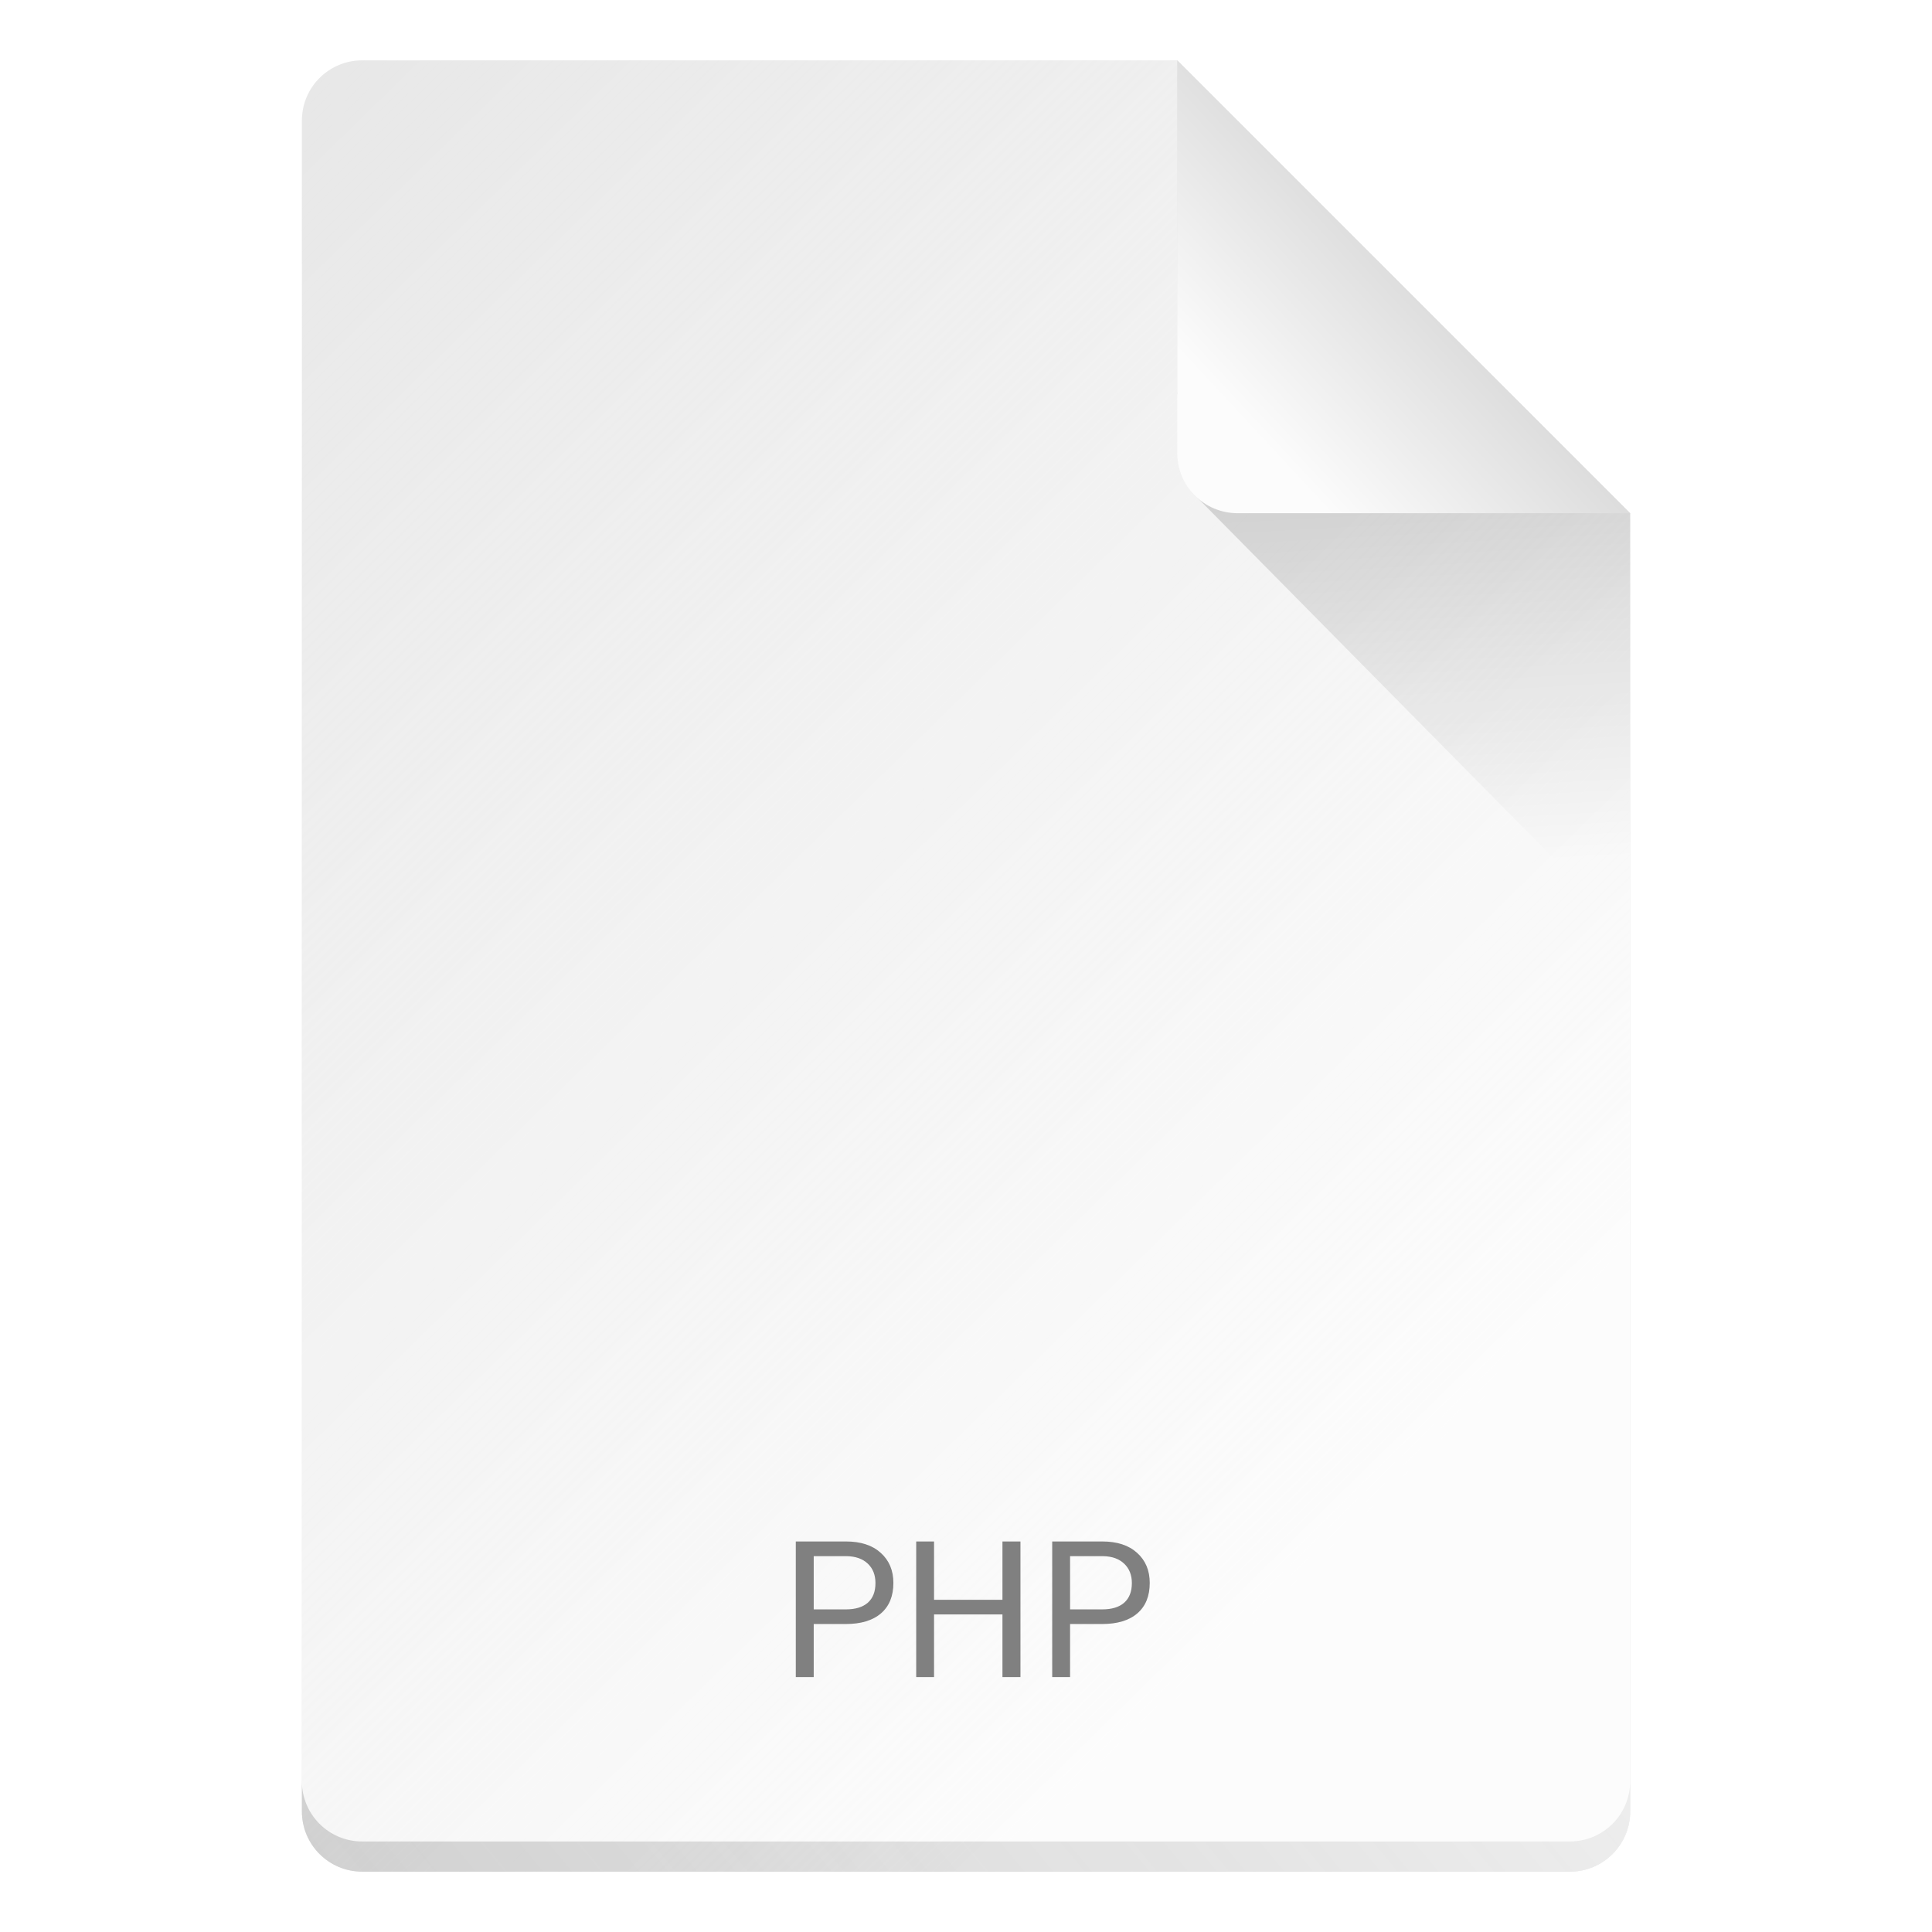
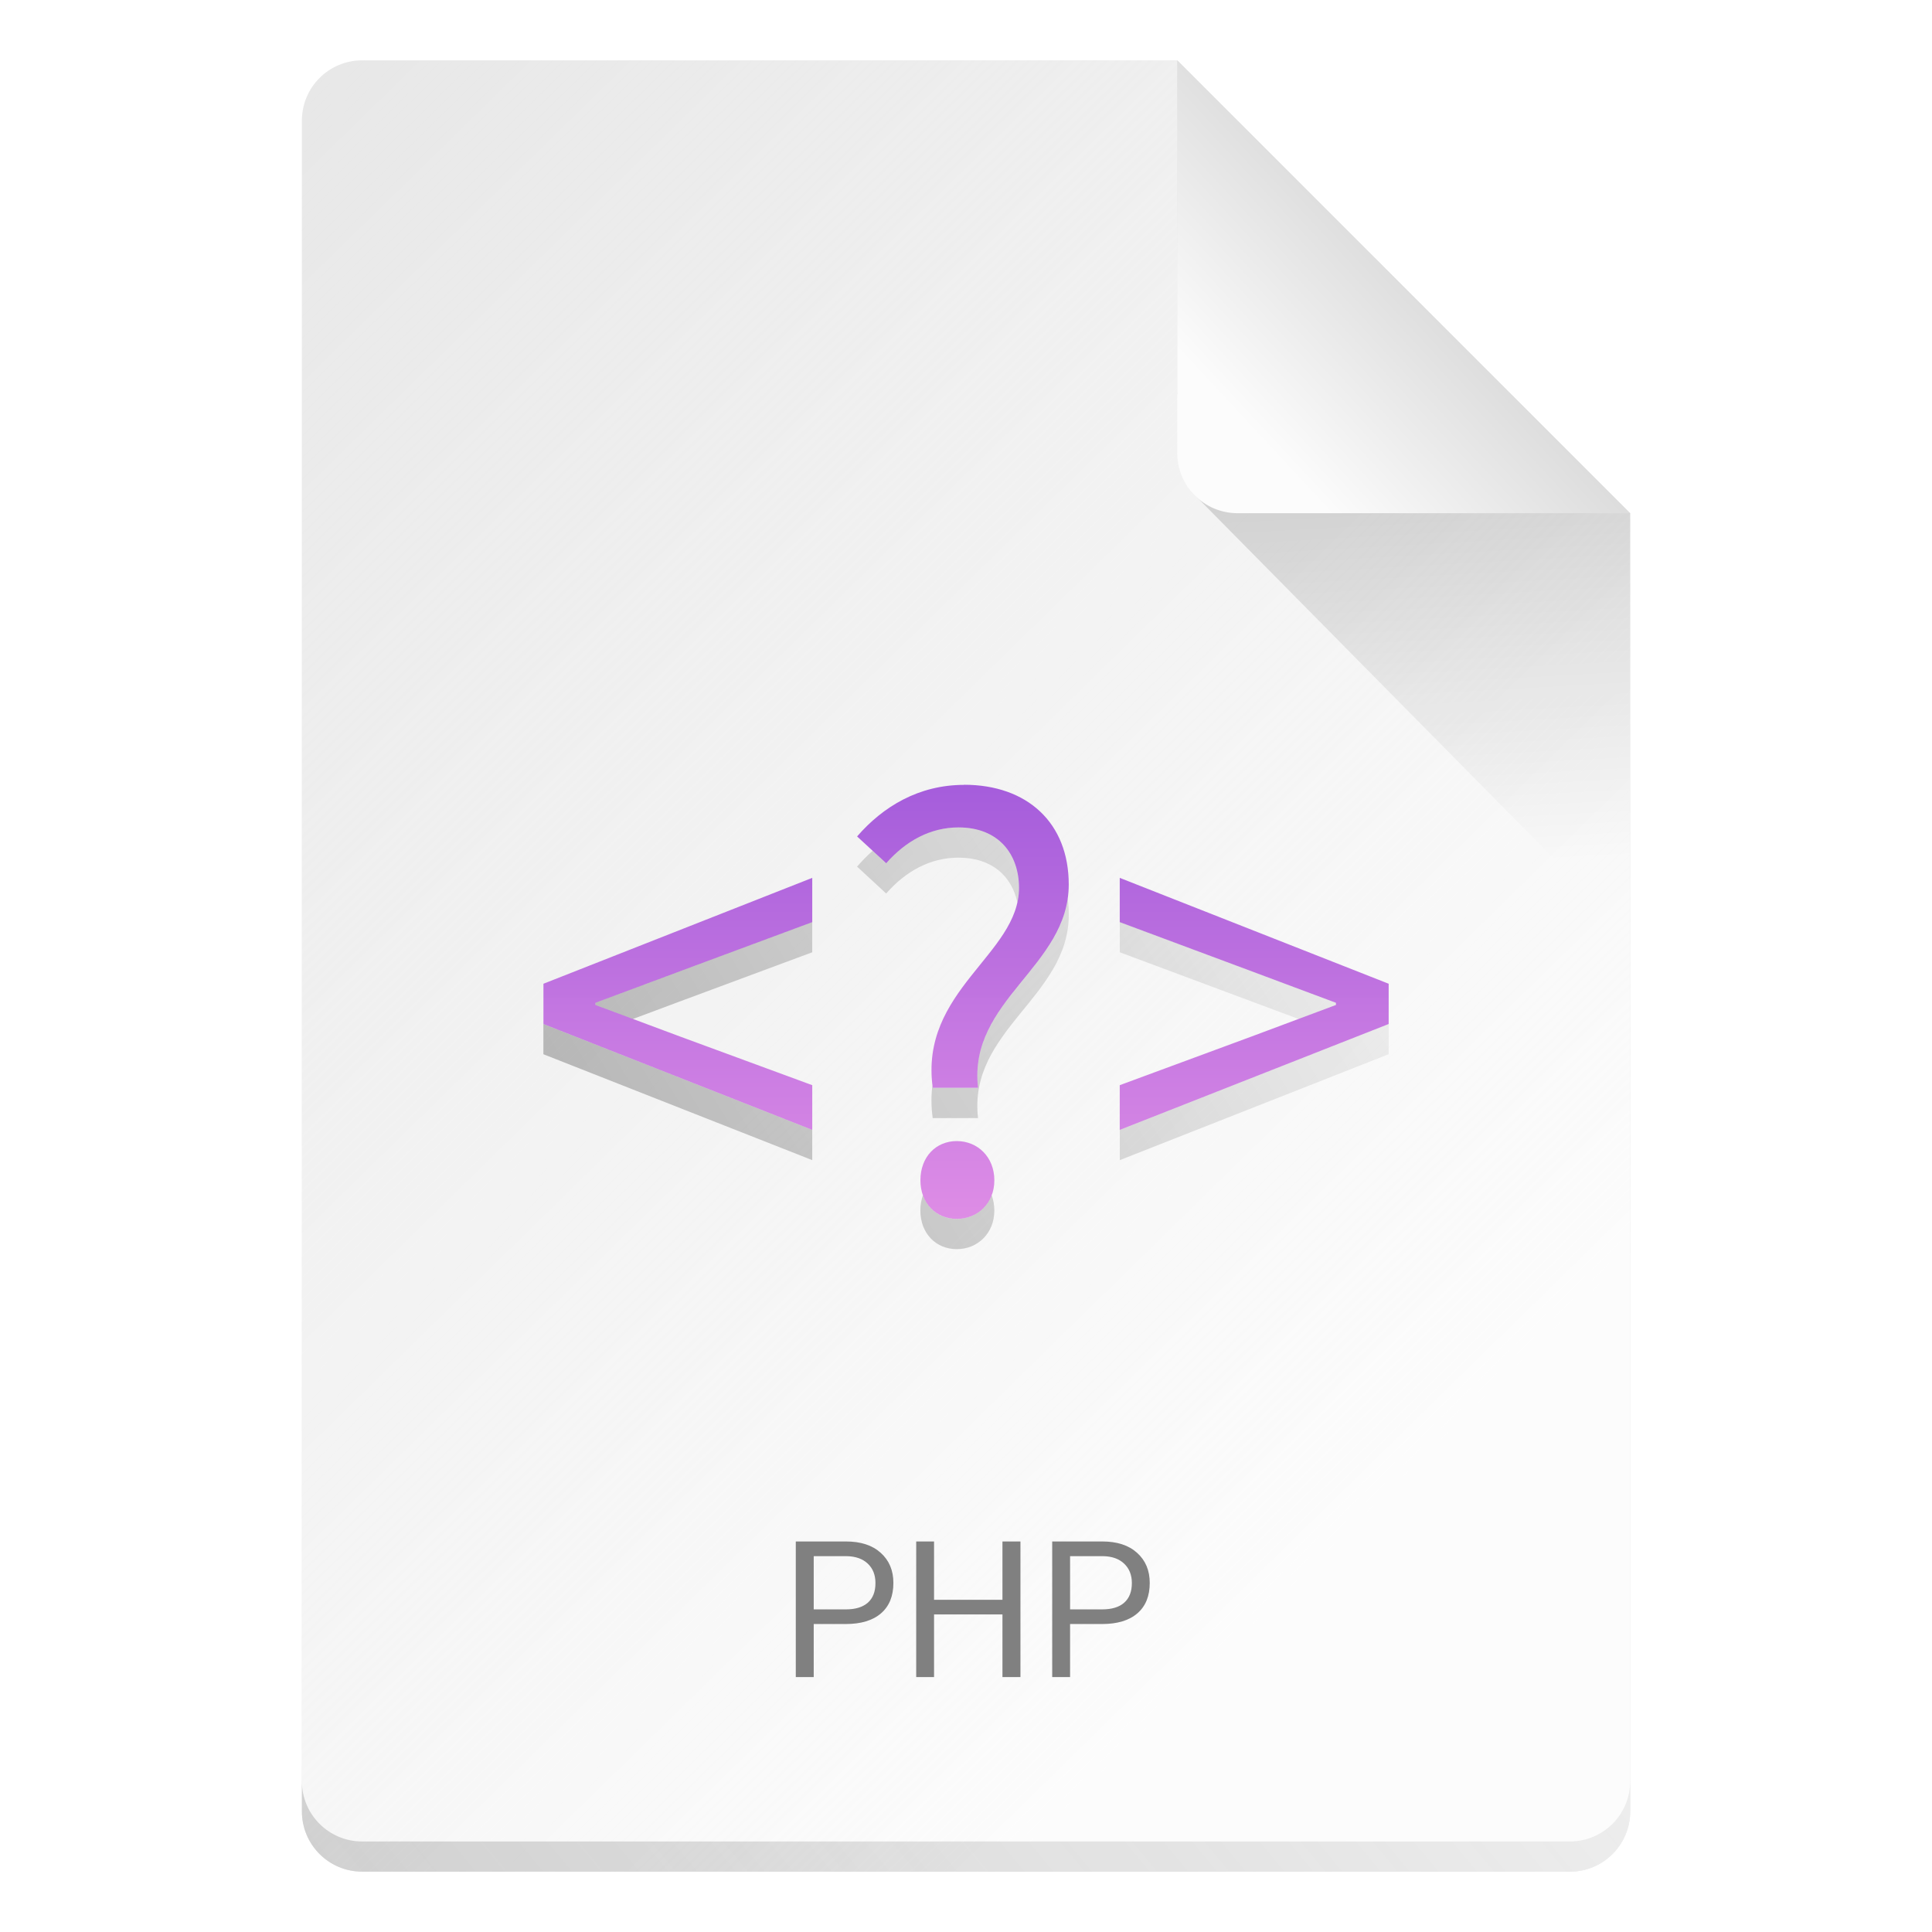
<svg xmlns="http://www.w3.org/2000/svg" xmlns:xlink="http://www.w3.org/1999/xlink" width="64" height="64" viewBox="0 0 16.933 16.933" version="1.1" id="svg5">
  <defs id="defs2">
+     <linearGradient id="linearGradient22917">
+       <stop style="stop-color:#a25adb;stop-opacity:1;" offset="0" id="stop22913" />
+       <stop style="stop-color:#e18fe6;stop-opacity:0.996" offset="1" id="stop22915" />
+     </linearGradient>
    <linearGradient id="linearGradient10453">
      <stop style="stop-color:#666666;stop-opacity:1" offset="0" id="stop10449" />
      <stop style="stop-color:#666666;stop-opacity:0" offset="1" id="stop10451" />
    </linearGradient>
    <linearGradient id="linearGradient8423">
      <stop style="stop-color:#fcfcfc;stop-opacity:1" offset="0" id="stop8419" />
      <stop style="stop-color:#ffffff;stop-opacity:0;" offset="1" id="stop8421" />
    </linearGradient>
    <linearGradient id="linearGradient6263">
      <stop style="stop-color:#000000;stop-opacity:1;" offset="0" id="stop6259" />
      <stop style="stop-color:#000000;stop-opacity:0;" offset="1" id="stop6261" />
    </linearGradient>
    <linearGradient id="linearGradient3378">
      <stop style="stop-color:#b0b0b0;stop-opacity:1" offset="0" id="stop3374" />
      <stop style="stop-color:#fcfcfc;stop-opacity:1" offset="1" id="stop3376" />
    </linearGradient>
    <linearGradient xlink:href="#linearGradient3378" id="linearGradient3380" x1="14.943" y1="1.114" x2="11.503" y2="4.312" gradientUnits="userSpaceOnUse" gradientTransform="translate(-0.5291663,-0.5291667)" />
    <linearGradient xlink:href="#linearGradient6263" id="linearGradient6265" x1="11.906" y1="2.381" x2="12.171" y2="7.144" gradientUnits="userSpaceOnUse" gradientTransform="translate(-0.5291666,0.5291667)" />
    <linearGradient xlink:href="#linearGradient8423" id="linearGradient8425" x1="13.693" y1="11.622" x2="1.608" y2="-0.716" gradientUnits="userSpaceOnUse" />
    <linearGradient xlink:href="#linearGradient10453" id="linearGradient10455" x1="10" y1="72.5" x2="58" y2="32.5" gradientUnits="userSpaceOnUse" />
+     <linearGradient xlink:href="#linearGradient6263" id="linearGradient22047" x1="16" y1="44.395" x2="48" y2="24.395" gradientUnits="userSpaceOnUse" />
+     <linearGradient xlink:href="#linearGradient22917" id="linearGradient22919" x1="4.763" y1="6.665" x2="4.763" y2="10.898" gradientUnits="userSpaceOnUse" />
  </defs>
  <path id="rect1068" style="fill:#e5e5e5;fill-opacity:1;stroke-width:0.529;stroke-linejoin:round" d="m 3.175,0.529 7.144,3e-8 3.969,3.969 1e-6,11.377 c 0,0.293 -0.236,0.529 -0.529,0.529 H 3.175 c -0.293,0 -0.529,-0.236 -0.529,-0.529 V 1.058 c 0,-0.293 0.236,-0.529 0.529,-0.529 z" />
  <path id="rect8140" style="opacity:1;fill:url(#linearGradient8425);fill-opacity:1;stroke-width:0.518;stroke-linejoin:round" d="m 3.175,0.529 h 7.144 l -1e-6,2.91 0.794,1.058 3.175,0 V 15.875 c 0,0.295 -0.236,0.529 -0.529,0.529 H 3.175 c -0.293,0 -0.529,-0.236 -0.529,-0.529 V 1.058 c 0,-0.293 0.236,-0.529 0.529,-0.529 z" />
  <path id="rect9905" style="opacity:0.3;fill:url(#linearGradient10455);fill-opacity:1;stroke-width:2;stroke-linejoin:round" d="M 10 59 L 10 60 C 10 61.108 10.892 62 12 62 L 52 62 C 53.108 62 54 61.108 54 60 L 54 59 C 54 60.108 53.108 61 52 61 L 12 61 C 10.892 61 10 60.108 10 59 z " transform="scale(0.2645833)" />
  <path id="rect5598" style="opacity:0.2;fill:url(#linearGradient6265);fill-opacity:1;stroke-width:0.529;stroke-linejoin:round" d="M 10.445,4.312 10.319,3.44 14.287,4.498 v 3.704 z" />
  <path id="rect2607" style="fill:url(#linearGradient3380);fill-opacity:1;stroke-width:0.529;stroke-linejoin:round" d="m 14.287,4.498 -3.44,-1e-7 c -0.293,0 -0.529,-0.236 -0.529,-0.529 V 0.529 Z" />
  <path id="path944" style="font-size:1.672px;line-height:1.25;font-family:Roboto;-inkscape-font-specification:Roboto;text-align:center;text-anchor:middle;stroke-width:0.158;fill:#808080;fill-opacity:1" d="M 26.361 51.062 L 26.361 55.555 L 26.955 55.555 L 26.955 53.797 L 28.014 53.797 C 28.522 53.797 28.912 53.678 29.184 53.443 C 29.457 53.207 29.594 52.872 29.594 52.436 C 29.594 52.022 29.454 51.689 29.174 51.438 C 28.896 51.186 28.511 51.062 28.02 51.062 L 26.361 51.062 z M 30.35 51.062 L 30.35 55.555 L 30.941 55.555 L 30.941 53.479 L 33.207 53.479 L 33.207 55.555 L 33.803 55.555 L 33.803 51.062 L 33.207 51.062 L 33.207 52.994 L 30.941 52.994 L 30.941 51.062 L 30.35 51.062 z M 34.855 51.062 L 34.855 55.555 L 35.447 55.555 L 35.447 53.797 L 36.506 53.797 C 37.014 53.797 37.404 53.678 37.676 53.443 C 37.949 53.207 38.086 52.872 38.086 52.436 C 38.086 52.022 37.946 51.689 37.666 51.438 C 37.388 51.186 37.003 51.062 36.512 51.062 L 34.855 51.062 z M 26.955 51.549 L 28.053 51.549 C 28.347 51.555 28.579 51.638 28.748 51.799 C 28.917 51.959 29 52.174 29 52.441 C 29 52.723 28.917 52.94 28.748 53.09 C 28.579 53.238 28.336 53.312 28.02 53.312 L 26.955 53.312 L 26.955 51.549 z M 35.447 51.549 L 36.547 51.549 C 36.841 51.555 37.072 51.638 37.24 51.799 C 37.409 51.959 37.494 52.174 37.494 52.441 C 37.494 52.723 37.409 52.94 37.24 53.09 C 37.072 53.238 36.829 53.312 36.512 53.312 L 35.447 53.312 L 35.447 51.549 z " transform="scale(0.2645833)" />
+   <path id="path21866" style="font-size:4.909px;line-height:1.25;font-family:'Noto Sans CJK KR';-inkscape-font-specification:'Noto Sans CJK KR';stroke-width:0.123;fill:url(#linearGradient22919);fill-opacity:1" d="m 8.45,6.879 c -0.398,0 -0.712,0.191 -0.938,0.452 L 7.767,7.566 c 0.172,-0.196 0.388,-0.314 0.634,-0.314 0.353,0 0.53,0.236 0.53,0.53 0,0.584 -0.874,0.898 -0.756,1.752 h 0.397 c -0.088,-0.771 0.795,-1.06 0.795,-1.782 0,-0.54 -0.363,-0.874 -0.918,-0.874 z M 7.119,7.694 4.763,8.622 V 8.975 L 7.119,9.903 V 9.511 L 5.956,9.083 5.219,8.808 V 8.789 L 5.956,8.514 7.119,8.082 Z m 2.695,0 v 0.388 L 10.973,8.514 11.709,8.789 V 8.808 L 10.973,9.083 9.814,9.511 V 9.903 L 12.171,8.975 V 8.622 Z M 8.386,10.001 c -0.182,0 -0.319,0.137 -0.319,0.344 0,0.201 0.137,0.338 0.319,0.338 0.182,0 0.329,-0.137 0.329,-0.338 0,-0.206 -0.148,-0.344 -0.329,-0.344 z" />
+   <path id="path21866-6" style="font-size:4.909px;line-height:1.25;font-family:'Noto Sans CJK KR';-inkscape-font-specification:'Noto Sans CJK KR';opacity:0.3;stroke-width:0.464;fill-opacity:1;fill:url(#linearGradient22047)" d="M 31.75 27.41 C 30.822 27.41 30.005 27.855 29.355 28.598 L 28.906 28.184 C 28.723 28.347 28.551 28.523 28.391 28.707 L 29.355 29.598 C 30.005 28.855 30.822 28.41 31.75 28.41 C 32.87 28.41 33.52 29.036 33.701 29.895 C 33.735 29.739 33.754 29.58 33.754 29.414 C 33.754 28.301 33.086 27.41 31.75 27.41 z M 35.371 29.766 C 35.025 32.164 32.084 33.295 32.398 36.037 L 30.896 36.037 C 30.893 36.008 30.89 35.98 30.887 35.951 C 30.844 36.287 30.843 36.647 30.896 37.037 L 32.398 37.037 C 32.064 34.124 35.404 33.03 35.404 30.303 C 35.404 30.117 35.393 29.938 35.371 29.766 z M 26.906 30.545 L 22.51 32.178 L 19.727 33.217 L 19.727 33.291 L 20.967 33.754 L 22.51 33.178 L 26.906 31.545 L 26.906 30.545 z M 37.094 30.545 L 37.094 31.545 L 41.473 33.178 L 43.016 33.754 L 44.256 33.291 L 44.256 33.217 L 41.473 32.178 L 37.094 30.545 z M 18 33.922 L 18 34.922 L 26.906 38.43 L 26.906 37.43 L 18 33.922 z M 46 33.922 L 37.094 37.43 L 37.094 38.43 L 46 34.922 L 46 33.922 z M 30.572 39.594 C 30.519 39.746 30.488 39.915 30.488 40.1 C 30.488 40.86 31.007 41.379 31.693 41.379 C 32.38 41.379 32.938 40.86 32.938 40.1 C 32.938 39.915 32.906 39.746 32.85 39.594 C 32.667 40.076 32.218 40.379 31.693 40.379 C 31.169 40.379 30.744 40.076 30.572 39.594 z " transform="scale(0.2645833)" />
</svg>
